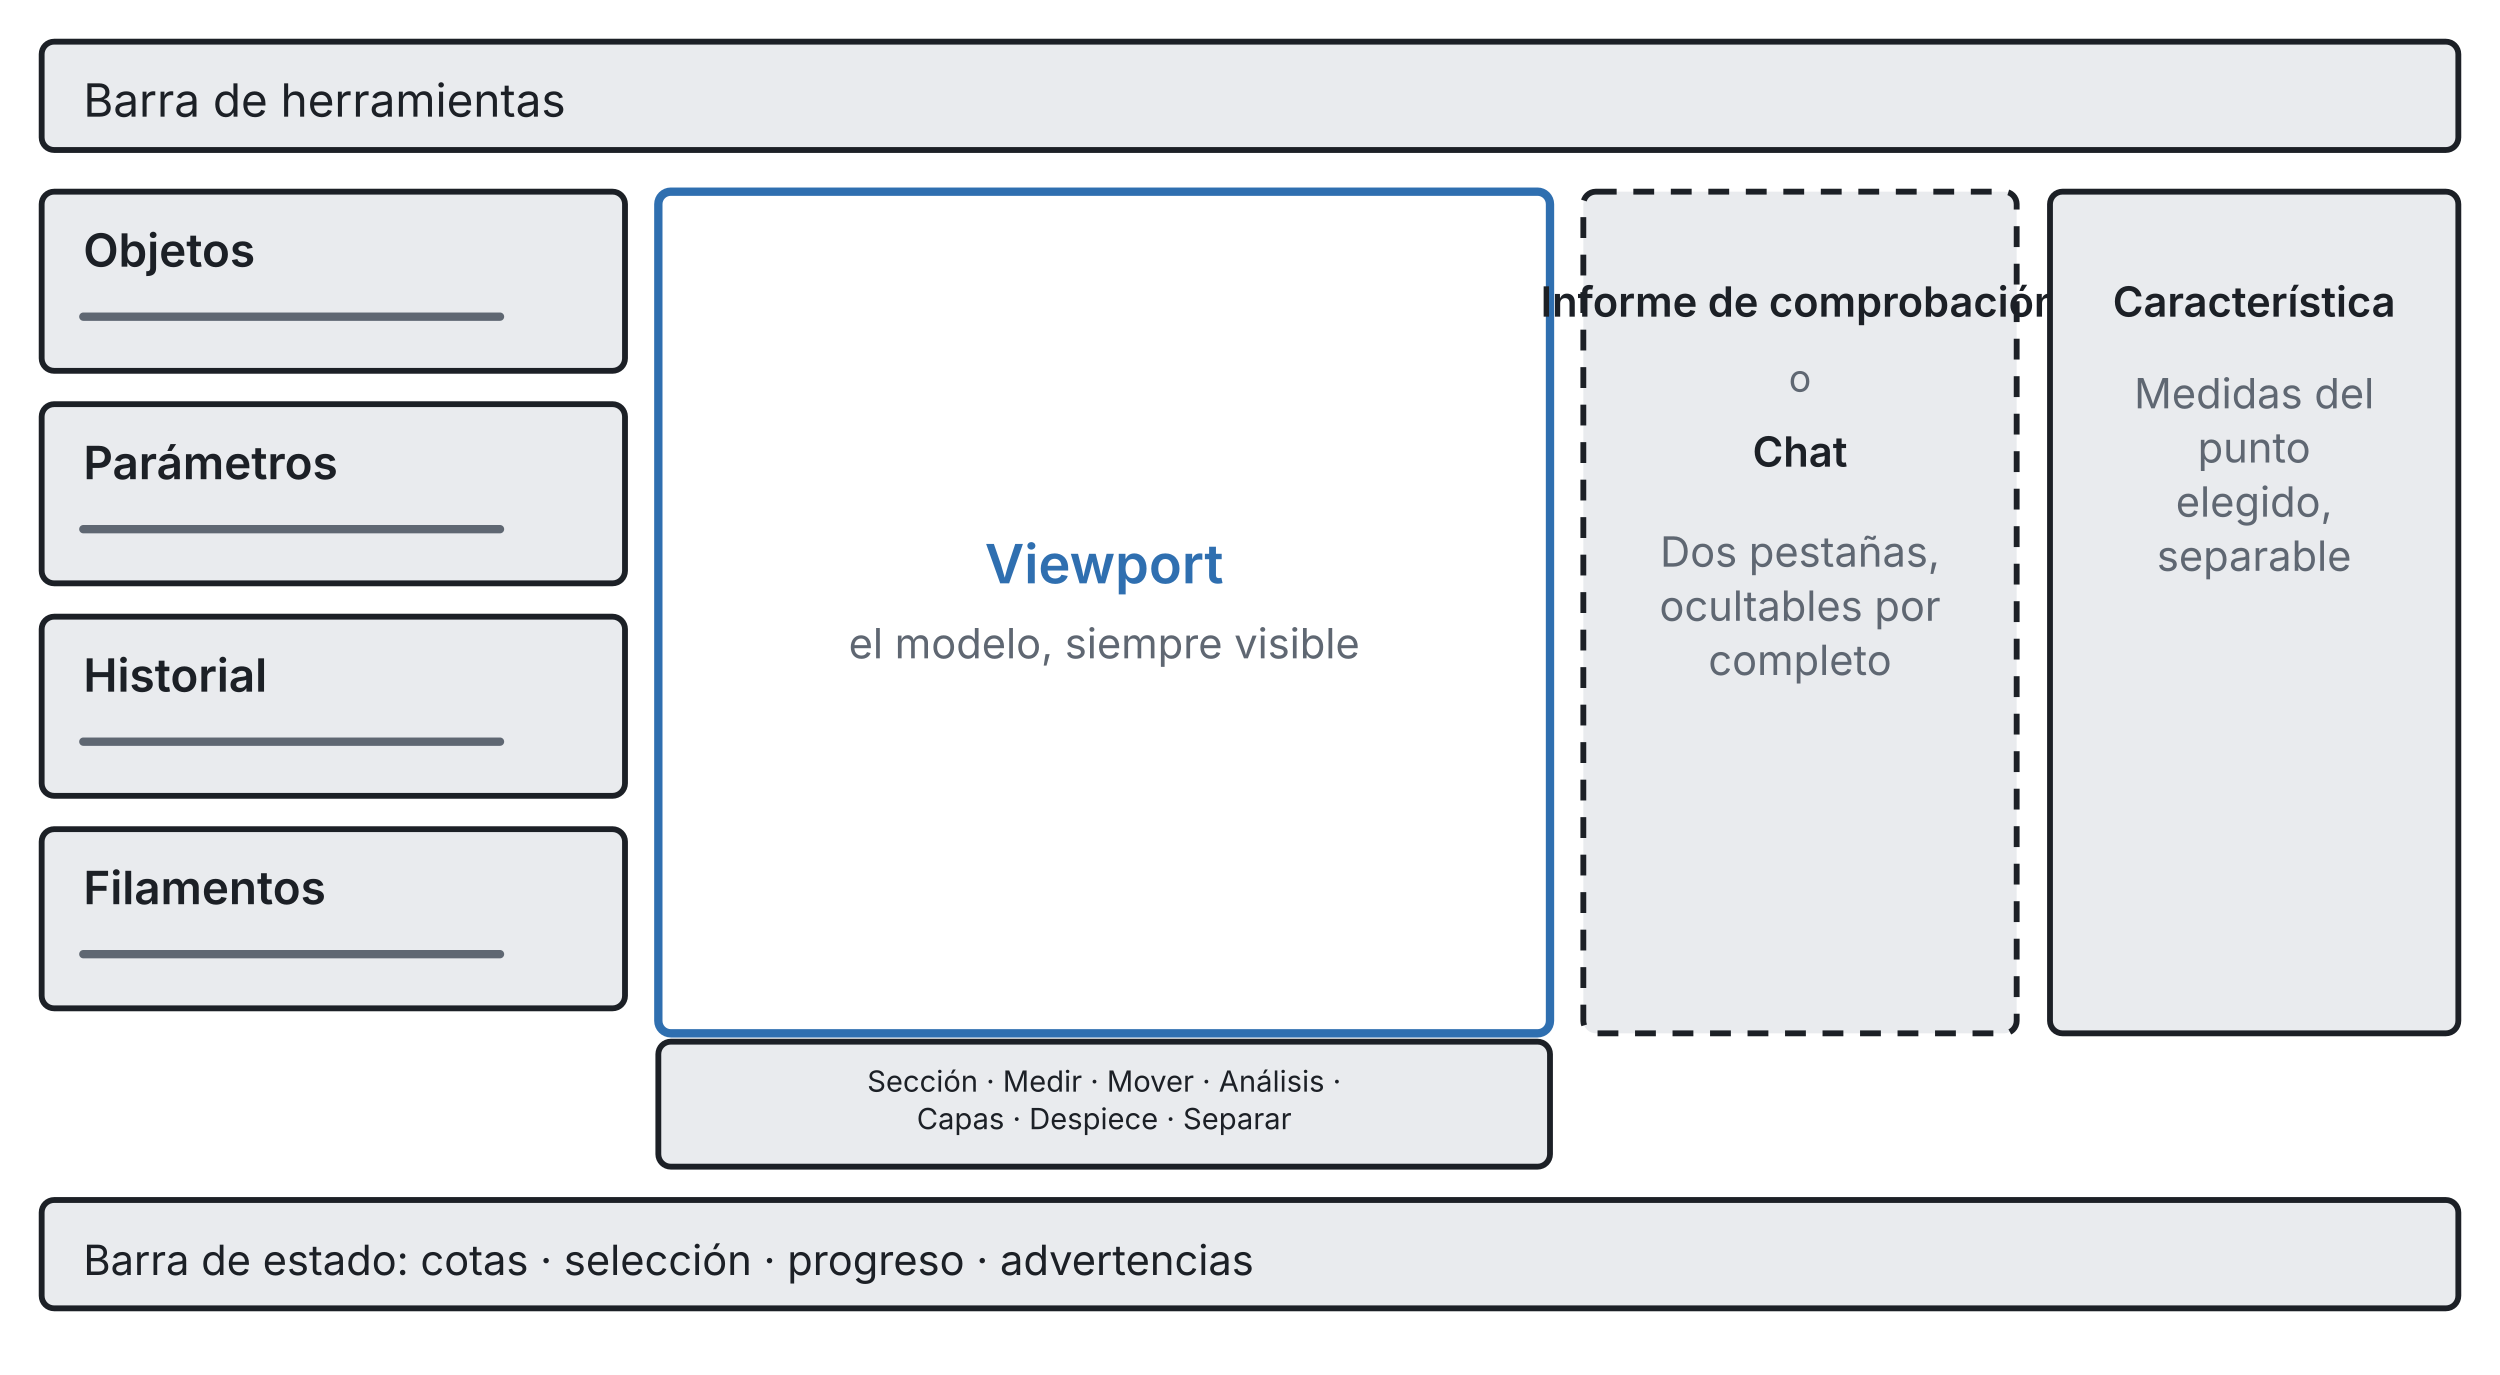
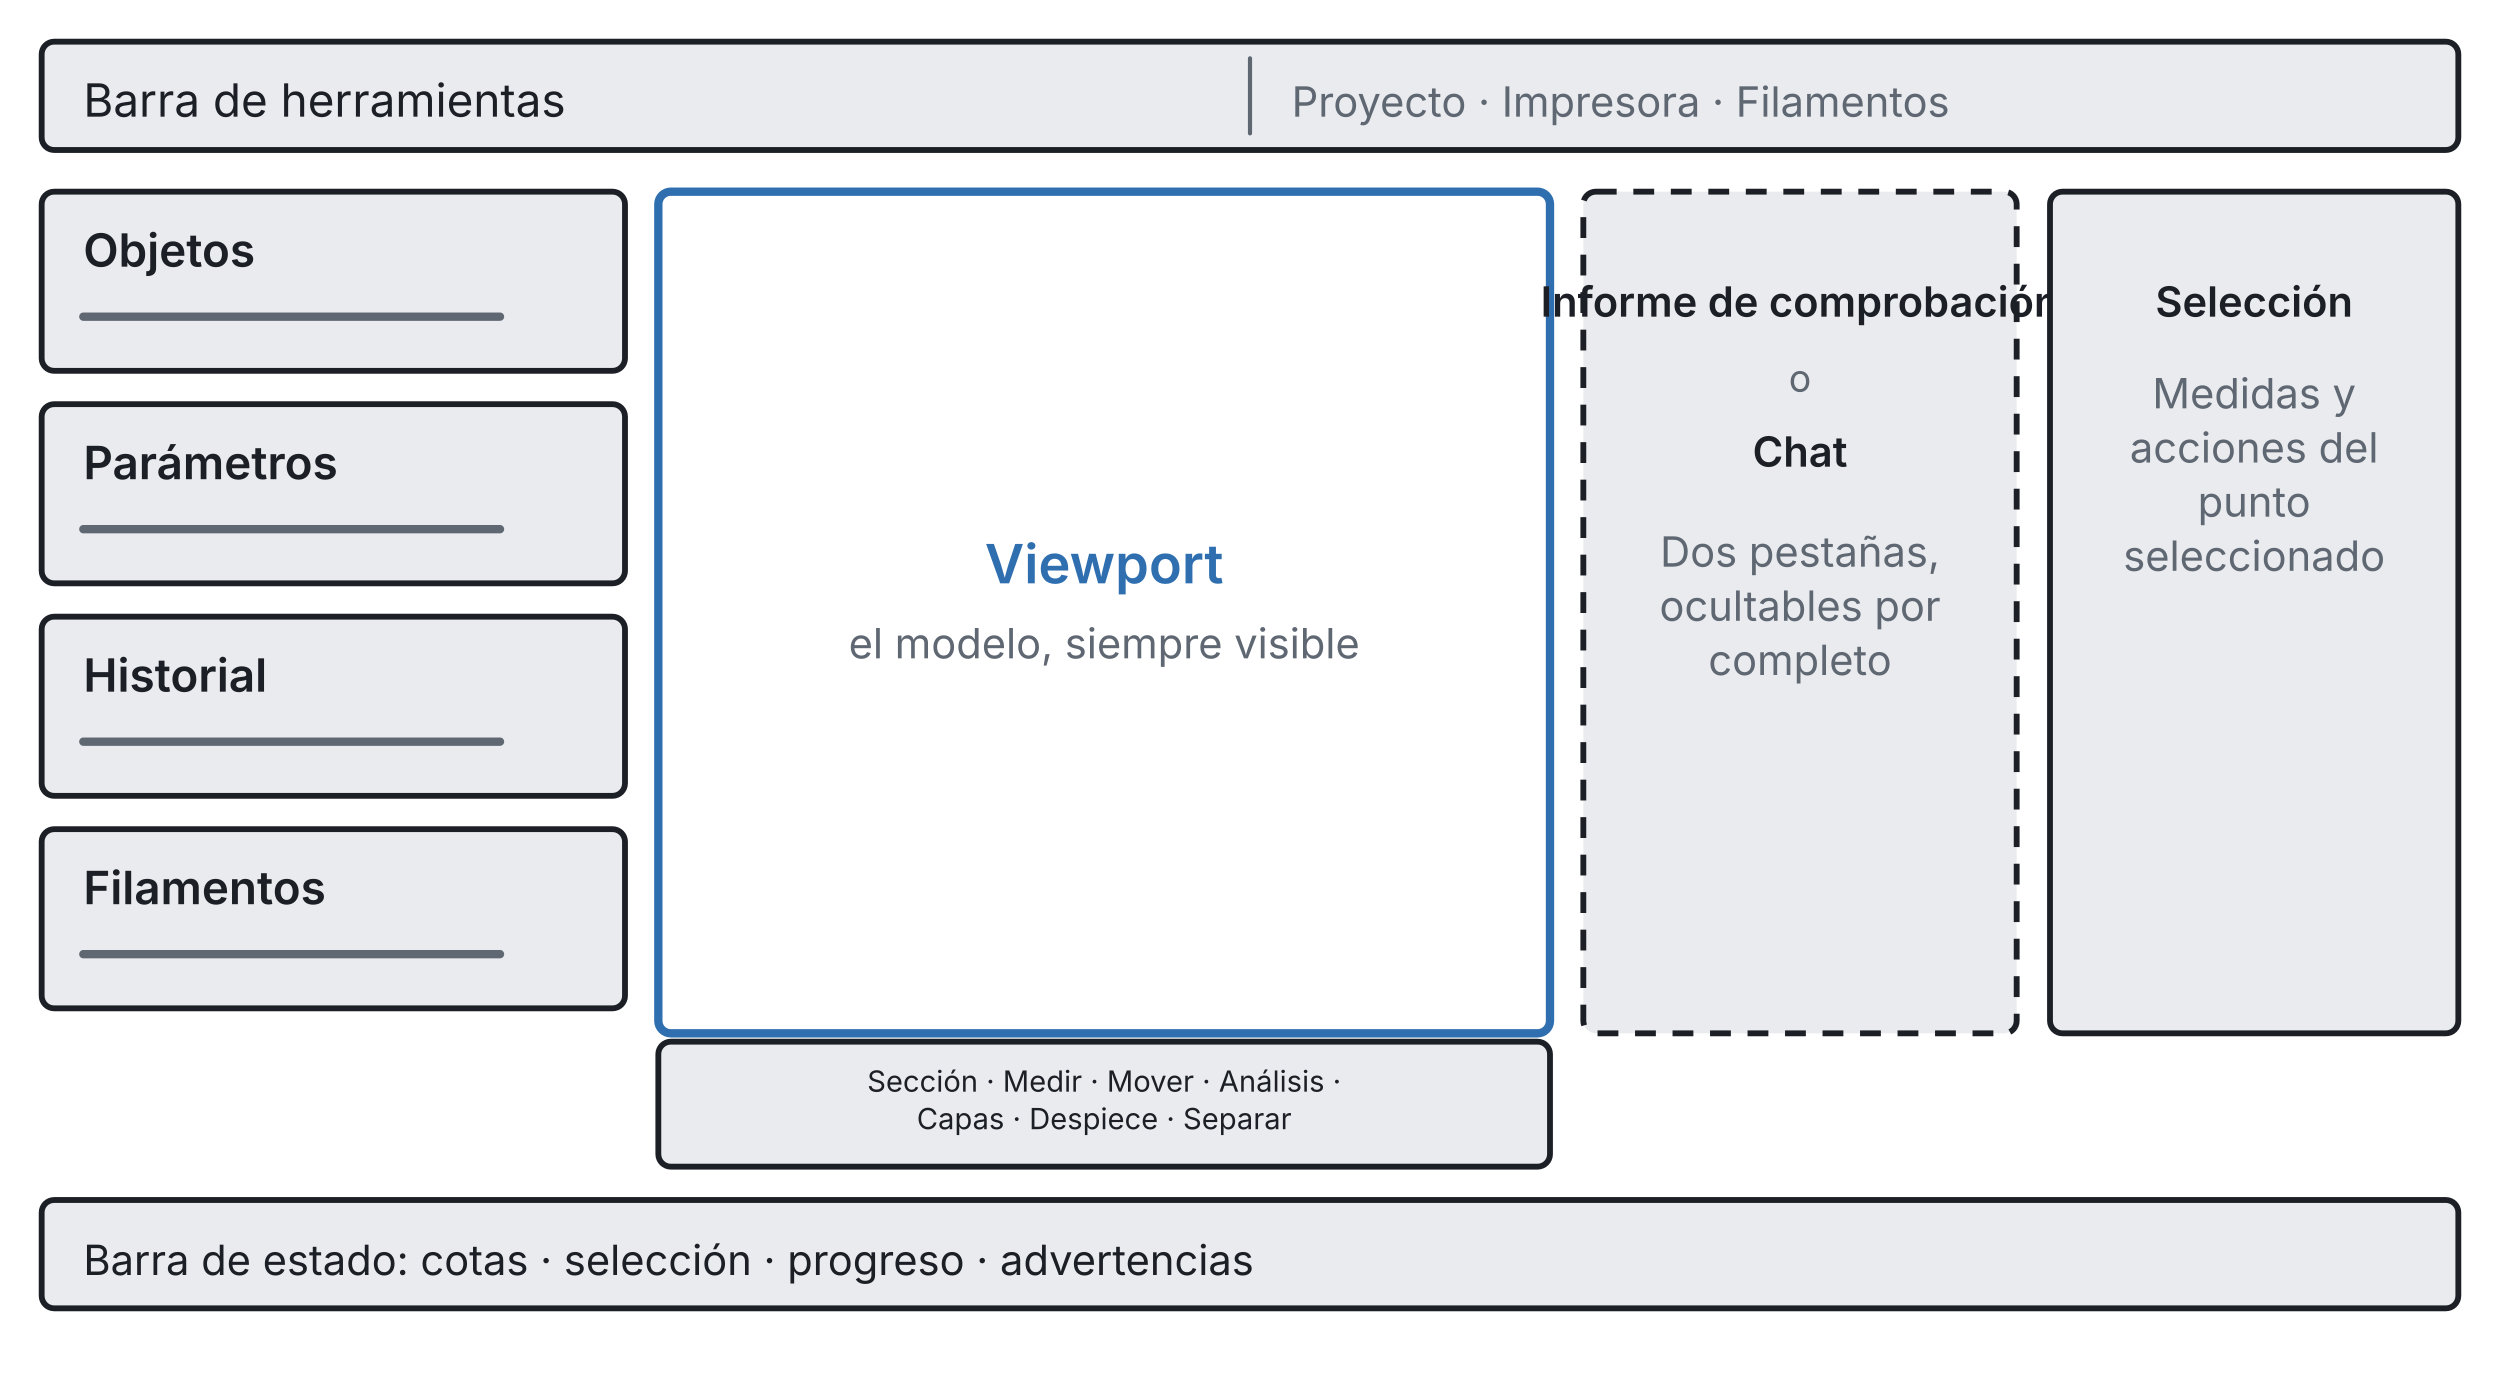
<svg xmlns="http://www.w3.org/2000/svg" viewBox="0 0 600 330" width="600" height="330">
  <rect x="0" y="0" width="600" height="330" fill="#ffffff" />
  <rect x="10" y="10" width="580" height="26" rx="3" fill="#e9ebee" stroke="#1c2026" stroke-width="1.4" />
  <text x="20" y="28" fill="#1c2026" font-size="11" font-family="system-ui, -apple-system, Segoe UI, sans-serif" text-anchor="start">Barra de herramientas</text>
+   <line x1="300" y1="14" x2="300" y2="32" stroke="#5f6772" stroke-width="1" stroke-linecap="round" />
+   <text x="310" y="28" fill="#5f6772" font-size="10" font-family="system-ui, -apple-system, Segoe UI, sans-serif" text-anchor="start">Proyecto · Impresora · Filamentos</text>
  <rect x="10" y="46" width="140" height="43" rx="3" fill="#e9ebee" stroke="#1c2026" stroke-width="1.4" />
  <text x="20" y="64" fill="#1c2026" font-size="11" font-family="system-ui, -apple-system, Segoe UI, sans-serif" text-anchor="start" font-weight="600">Objetos</text>
  <line x1="20" y1="76" x2="120" y2="76" stroke="#5f6772" stroke-width="2" stroke-linecap="round" />
  <rect x="10" y="97" width="140" height="43" rx="3" fill="#e9ebee" stroke="#1c2026" stroke-width="1.4" />
  <text x="20" y="115" fill="#1c2026" font-size="11" font-family="system-ui, -apple-system, Segoe UI, sans-serif" text-anchor="start" font-weight="600">Parámetros</text>
  <line x1="20" y1="127" x2="120" y2="127" stroke="#5f6772" stroke-width="2" stroke-linecap="round" />
  <rect x="10" y="148" width="140" height="43" rx="3" fill="#e9ebee" stroke="#1c2026" stroke-width="1.4" />
  <text x="20" y="166" fill="#1c2026" font-size="11" font-family="system-ui, -apple-system, Segoe UI, sans-serif" text-anchor="start" font-weight="600">Historial</text>
  <line x1="20" y1="178" x2="120" y2="178" stroke="#5f6772" stroke-width="2" stroke-linecap="round" />
  <rect x="10" y="199" width="140" height="43" rx="3" fill="#e9ebee" stroke="#1c2026" stroke-width="1.4" />
  <text x="20" y="217" fill="#1c2026" font-size="11" font-family="system-ui, -apple-system, Segoe UI, sans-serif" text-anchor="start" font-weight="600">Filamentos</text>
  <line x1="20" y1="229" x2="120" y2="229" stroke="#5f6772" stroke-width="2" stroke-linecap="round" />
  <rect x="158" y="46" width="214" height="202" rx="3" fill="none" stroke="#2f6fb0" stroke-width="2" />
  <text x="265" y="140" fill="#2f6fb0" font-size="13" font-family="system-ui, -apple-system, Segoe UI, sans-serif" text-anchor="middle" font-weight="600">Viewport</text>
  <text x="265" y="158" fill="#5f6772" font-size="10" font-family="system-ui, -apple-system, Segoe UI, sans-serif" text-anchor="middle">el modelo, siempre visible</text>
  <rect x="380" y="46" width="104" height="202" rx="3" fill="#e9ebee" stroke="#1c2026" stroke-width="1.4" stroke-dasharray="5 4" />
  <text x="432" y="76" fill="#1c2026" font-size="10" font-family="system-ui, -apple-system, Segoe UI, sans-serif" text-anchor="middle" font-weight="600">Informe de comprobación</text>
  <text x="432" y="94" fill="#5f6772" font-size="9" font-family="system-ui, -apple-system, Segoe UI, sans-serif" text-anchor="middle">o</text>
  <text x="432" y="112" fill="#1c2026" font-size="10" font-family="system-ui, -apple-system, Segoe UI, sans-serif" text-anchor="middle" font-weight="600">Chat</text>
  <text x="432" y="136" fill="#5f6772" font-size="10" font-family="system-ui, -apple-system, Segoe UI, sans-serif" text-anchor="middle">Dos pestañas,</text>
  <text x="432" y="149" fill="#5f6772" font-size="10" font-family="system-ui, -apple-system, Segoe UI, sans-serif" text-anchor="middle">ocultables por</text>
  <text x="432" y="162" fill="#5f6772" font-size="10" font-family="system-ui, -apple-system, Segoe UI, sans-serif" text-anchor="middle">completo</text>
  <rect x="492" y="46" width="98" height="202" rx="3" fill="#e9ebee" stroke="#1c2026" stroke-width="1.4" />
-   <text x="541" y="76" fill="#1c2026" font-size="10" font-family="system-ui, -apple-system, Segoe UI, sans-serif" text-anchor="middle" font-weight="600">Característica</text>
-   <text x="541" y="98" fill="#5f6772" font-size="10" font-family="system-ui, -apple-system, Segoe UI, sans-serif" text-anchor="middle">Medidas del</text>
-   <text x="541" y="111" fill="#5f6772" font-size="10" font-family="system-ui, -apple-system, Segoe UI, sans-serif" text-anchor="middle">punto</text>
-   <text x="541" y="124" fill="#5f6772" font-size="10" font-family="system-ui, -apple-system, Segoe UI, sans-serif" text-anchor="middle">elegido,</text>
-   <text x="541" y="137" fill="#5f6772" font-size="10" font-family="system-ui, -apple-system, Segoe UI, sans-serif" text-anchor="middle">separable</text>
+   <text x="541" y="76" fill="#1c2026" font-size="10" font-family="system-ui, -apple-system, Segoe UI, sans-serif" text-anchor="middle" font-weight="600">Selección</text>
+   <text x="541" y="98" fill="#5f6772" font-size="10" font-family="system-ui, -apple-system, Segoe UI, sans-serif" text-anchor="middle">Medidas y</text>
+   <text x="541" y="111" fill="#5f6772" font-size="10" font-family="system-ui, -apple-system, Segoe UI, sans-serif" text-anchor="middle">acciones del</text>
+   <text x="541" y="124" fill="#5f6772" font-size="10" font-family="system-ui, -apple-system, Segoe UI, sans-serif" text-anchor="middle">punto</text>
+   <text x="541" y="137" fill="#5f6772" font-size="10" font-family="system-ui, -apple-system, Segoe UI, sans-serif" text-anchor="middle">seleccionado</text>
  <rect x="158" y="250" width="214" height="30" rx="3" fill="#e9ebee" stroke="#1c2026" stroke-width="1.4" />
  <text x="265" y="262" fill="#1c2026" font-size="7" font-family="system-ui, -apple-system, Segoe UI, sans-serif" text-anchor="middle">Sección · Medir · Mover · Análisis ·</text>
  <text x="265" y="271" fill="#1c2026" font-size="7" font-family="system-ui, -apple-system, Segoe UI, sans-serif" text-anchor="middle">Capas · Despiece · Separar</text>
  <rect x="10" y="288" width="580" height="26" rx="3" fill="#e9ebee" stroke="#1c2026" stroke-width="1.4" />
  <text x="20" y="306" fill="#1c2026" font-size="10" font-family="system-ui, -apple-system, Segoe UI, sans-serif" text-anchor="start">Barra de estado: cotas · selección · progreso · advertencias</text>
</svg>
